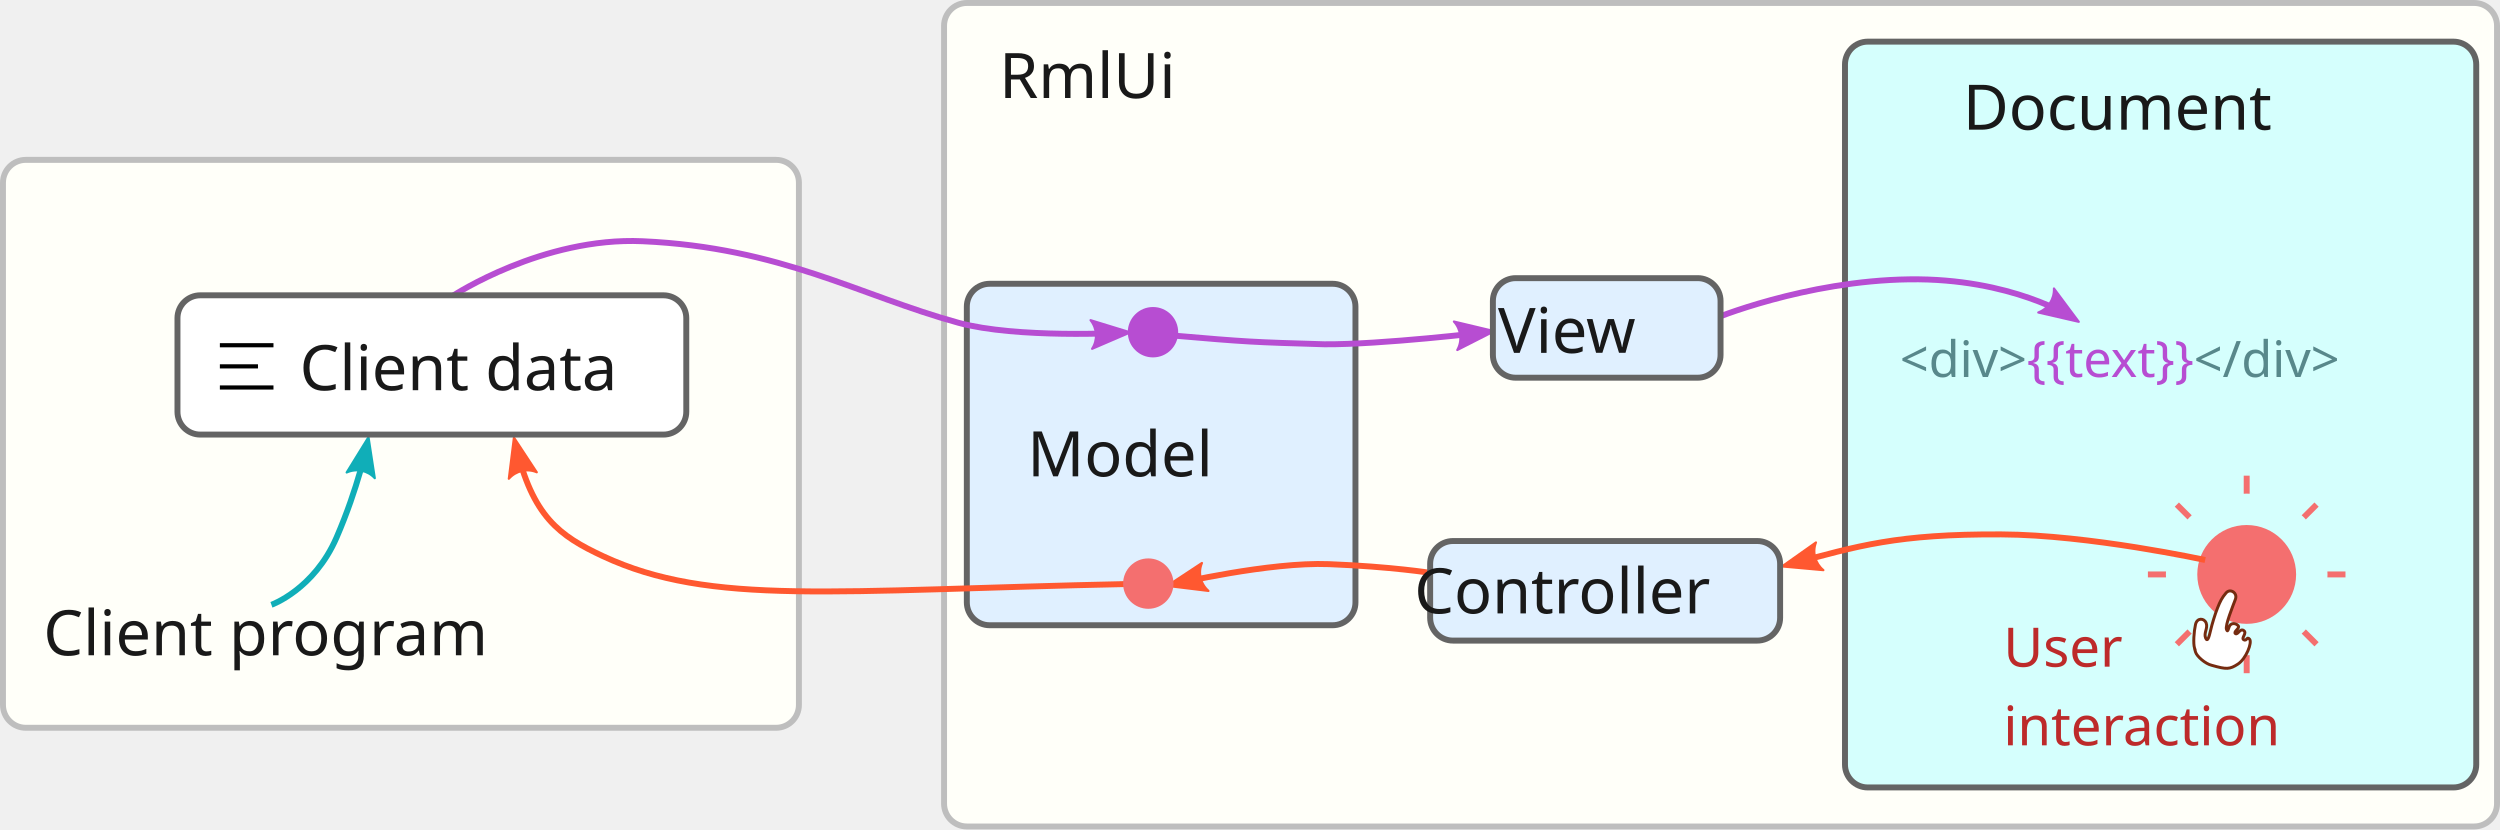
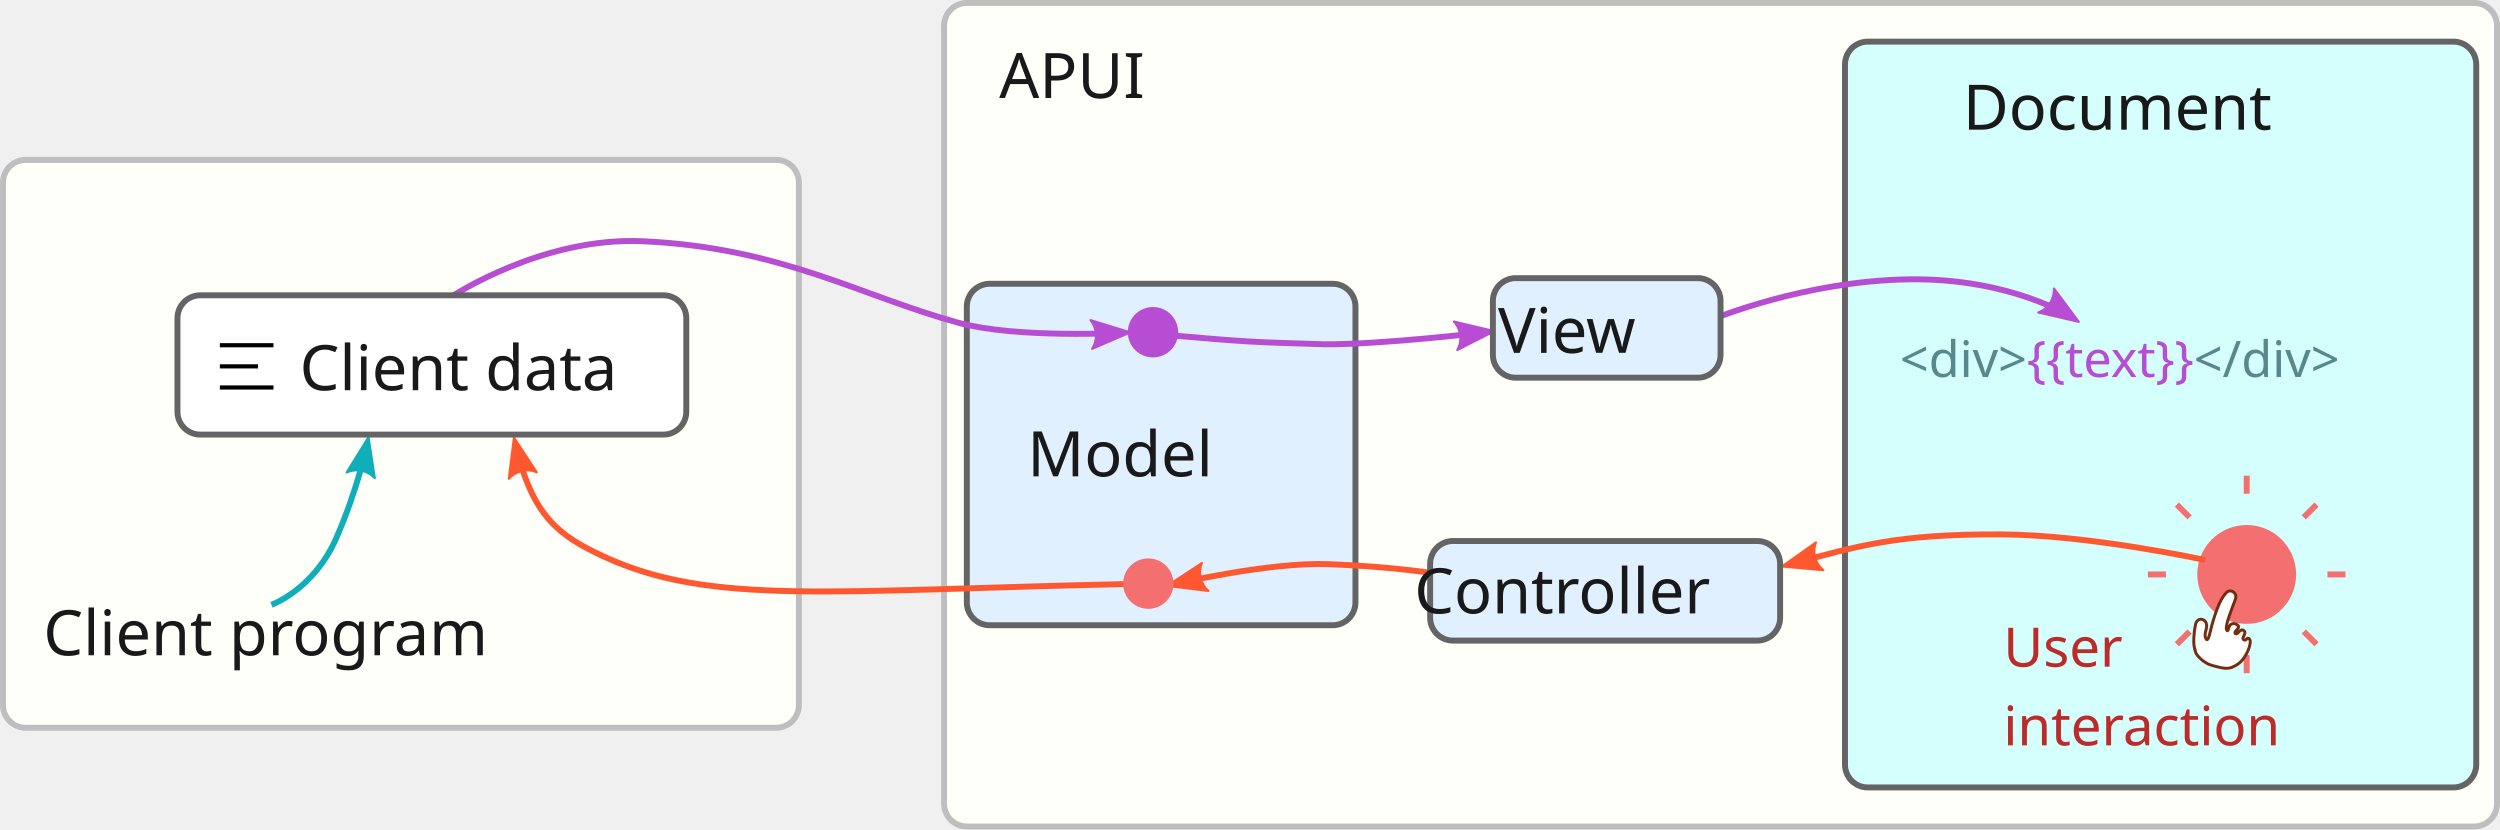
<svg xmlns="http://www.w3.org/2000/svg" width="420.644mm" height="139.56mm" viewBox="0 0 420.644 139.56" version="1.1" id="svg8">
  <defs id="defs2">
    <marker style="overflow:visible" id="marker4309" refX="0" refY="0" orient="auto">
      <path transform="scale(-0.6)" d="M 8.719,4.034 -2.207,0.016 8.719,-4.002 c -1.745,2.372 -1.735,5.617 -6e-7,8.035 z" style="fill:#10aeb8;fill-opacity:1;fill-rule:evenodd;stroke:#10aeb8;stroke-width:0.625;stroke-linejoin:round;stroke-opacity:1" id="path4307" />
    </marker>
    <marker style="overflow:visible" id="marker3779" refX="0" refY="0" orient="auto">
      <path transform="scale(-0.6)" d="M 8.719,4.034 -2.207,0.016 8.719,-4.002 c -1.745,2.372 -1.735,5.617 -6e-7,8.035 z" style="fill:#b74dd2;fill-opacity:1;fill-rule:evenodd;stroke:#b74dd2;stroke-width:0.625;stroke-linejoin:round;stroke-opacity:1" id="path3777" />
    </marker>
    <marker style="overflow:visible" id="marker3769" refX="0" refY="0" orient="auto">
      <path transform="scale(-0.6)" d="M 8.719,4.034 -2.207,0.016 8.719,-4.002 c -1.745,2.372 -1.735,5.617 -6e-7,8.035 z" style="fill:#b74dd2;fill-opacity:1;fill-rule:evenodd;stroke:#b74dd2;stroke-width:0.625;stroke-linejoin:round;stroke-opacity:1" id="path3767" />
    </marker>
    <marker style="overflow:visible" id="marker3759" refX="0" refY="0" orient="auto">
      <path transform="scale(-0.6)" d="M 8.719,4.034 -2.207,0.016 8.719,-4.002 c -1.745,2.372 -1.735,5.617 -6e-7,8.035 z" style="fill:#b74dd2;fill-opacity:1;fill-rule:evenodd;stroke:#b74dd2;stroke-width:0.625;stroke-linejoin:round;stroke-opacity:1" id="path3757" />
    </marker>
    <marker style="overflow:visible" id="marker3509" refX="0" refY="0" orient="auto">
      <path transform="scale(-0.6)" d="M 8.719,4.034 -2.207,0.016 8.719,-4.002 c -1.745,2.372 -1.735,5.617 -6e-7,8.035 z" style="fill:#ff5830;fill-opacity:1;fill-rule:evenodd;stroke:#ff5830;stroke-width:0.625;stroke-linejoin:round;stroke-opacity:1" id="path3507" />
    </marker>
    <marker style="overflow:visible" id="marker3499" refX="0" refY="0" orient="auto">
      <path transform="scale(-0.6)" d="M 8.719,4.034 -2.207,0.016 8.719,-4.002 c -1.745,2.372 -1.735,5.617 -6e-7,8.035 z" style="fill:#ff5830;fill-opacity:1;fill-rule:evenodd;stroke:#ff5830;stroke-width:0.625;stroke-linejoin:round;stroke-opacity:1" id="path3497" />
    </marker>
    <marker style="overflow:visible" id="marker3489" refX="0" refY="0" orient="auto">
      <path transform="scale(-0.6)" d="M 8.719,4.034 -2.207,0.016 8.719,-4.002 c -1.745,2.372 -1.735,5.617 -6e-7,8.035 z" style="fill:#ff5830;fill-opacity:1;fill-rule:evenodd;stroke:#ff5830;stroke-width:0.625;stroke-linejoin:round;stroke-opacity:1" id="path3487" />
    </marker>
    <marker style="overflow:visible" id="marker3479" refX="0" refY="0" orient="auto">
      <path transform="scale(-0.6)" d="M 8.719,4.034 -2.207,0.016 8.719,-4.002 c -1.745,2.372 -1.735,5.617 -6e-7,8.035 z" style="fill:#ff5830;fill-opacity:1;fill-rule:evenodd;stroke:#ff5830;stroke-width:0.625;stroke-linejoin:round;stroke-opacity:1" id="path3477" />
    </marker>
    <marker style="overflow:visible" id="marker3389" refX="0" refY="0" orient="auto">
      <path transform="matrix(-1.1,0,0,-1.1,-1.1,0)" d="M 8.719,4.034 -2.207,0.016 8.719,-4.002 c -1.745,2.372 -1.735,5.617 -6e-7,8.035 z" style="fill:#ff5830;fill-opacity:1;fill-rule:evenodd;stroke:#ff5830;stroke-width:0.625;stroke-linejoin:round;stroke-opacity:1" id="path3387" />
    </marker>
    <marker style="overflow:visible" id="marker3379" refX="0" refY="0" orient="auto">
      <path transform="matrix(-1.1,0,0,-1.1,-1.1,0)" d="M 8.719,4.034 -2.207,0.016 8.719,-4.002 c -1.745,2.372 -1.735,5.617 -6e-7,8.035 z" style="fill:#ff5830;fill-opacity:1;fill-rule:evenodd;stroke:#ff5830;stroke-width:0.625;stroke-linejoin:round;stroke-opacity:1" id="path3377" />
    </marker>
    <marker style="overflow:visible" id="marker3369" refX="0" refY="0" orient="auto">
      <path transform="matrix(-1.1,0,0,-1.1,-1.1,0)" d="M 8.719,4.034 -2.207,0.016 8.719,-4.002 c -1.745,2.372 -1.735,5.617 -6e-7,8.035 z" style="fill:#ff5830;fill-opacity:1;fill-rule:evenodd;stroke:#ff5830;stroke-width:0.625;stroke-linejoin:round;stroke-opacity:1" id="path3367" />
    </marker>
    <marker style="overflow:visible" id="marker3359" refX="0" refY="0" orient="auto">
      <path transform="matrix(-1.1,0,0,-1.1,-1.1,0)" d="M 8.719,4.034 -2.207,0.016 8.719,-4.002 c -1.745,2.372 -1.735,5.617 -6e-7,8.035 z" style="fill:#ff5830;fill-opacity:1;fill-rule:evenodd;stroke:#ff5830;stroke-width:0.625;stroke-linejoin:round;stroke-opacity:1" id="path3357" />
    </marker>
    <marker style="overflow:visible" id="marker3293" refX="0" refY="0" orient="auto">
      <path transform="matrix(-0.8,0,0,-0.8,-10,0)" style="fill:#ff5830;fill-opacity:1;fill-rule:evenodd;stroke:#ff5830;stroke-width:1pt;stroke-opacity:1" d="M 0,0 5,-5 -12.5,0 5,5 Z" id="path3291" />
    </marker>
    <marker style="overflow:visible" id="marker3283" refX="0" refY="0" orient="auto">
      <path transform="matrix(-0.8,0,0,-0.8,-10,0)" style="fill:#ff5830;fill-opacity:1;fill-rule:evenodd;stroke:#ff5830;stroke-width:1pt;stroke-opacity:1" d="M 0,0 5,-5 -12.5,0 5,5 Z" id="path3281" />
    </marker>
    <marker style="overflow:visible" id="marker3273" refX="0" refY="0" orient="auto">
      <path transform="matrix(-0.8,0,0,-0.8,-10,0)" style="fill:#ff5830;fill-opacity:1;fill-rule:evenodd;stroke:#ff5830;stroke-width:1pt;stroke-opacity:1" d="M 0,0 5,-5 -12.5,0 5,5 Z" id="path3271" />
    </marker>
    <marker style="overflow:visible" id="marker3263" refX="0" refY="0" orient="auto">
      <path transform="matrix(-0.8,0,0,-0.8,-10,0)" style="fill:#ff5830;fill-opacity:1;fill-rule:evenodd;stroke:#ff5830;stroke-width:1pt;stroke-opacity:1" d="M 0,0 5,-5 -12.5,0 5,5 Z" id="path3261" />
    </marker>
    <marker style="overflow:visible" id="marker3779-8" refX="0" refY="0" orient="auto">
      <path transform="scale(-0.6)" d="M 8.719,4.034 -2.207,0.016 8.719,-4.002 c -1.745,2.372 -1.735,5.617 -6e-7,8.035 z" style="fill:#b74dd2;fill-opacity:1;fill-rule:evenodd;stroke:#b74dd2;stroke-width:0.625;stroke-linejoin:round;stroke-opacity:1" id="path3777-9" />
    </marker>
  </defs>
  <g id="layer1" transform="translate(118.3084,-55.4169)">
    <rect style="font-variation-settings:normal;opacity:1;vector-effect:none;fill:#fffff9;fill-opacity:1;stroke:#bebebe;stroke-width:1;stroke-linecap:round;stroke-linejoin:miter;stroke-miterlimit:4;stroke-dasharray:none;stroke-dashoffset:0;stroke-opacity:1;stop-color:#000000;stop-opacity:1" id="rect2740-0-5" width="133.922" height="95.555" x="-117.808" y="82.316" rx="3.842" ry="3.842" />
    <rect style="opacity:1;vector-effect:none;fill:#fffff9;fill-opacity:1;stroke:#bebebe;stroke-width:1;stroke-linecap:round;stroke-linejoin:miter;stroke-miterlimit:4;stroke-dasharray:none;stroke-dashoffset:0;stroke-opacity:1" id="rect2740-0" width="261.298" height="138.56" x="40.537" y="55.917" rx="3.842" ry="3.842" />
    <rect style="opacity:1;vector-effect:none;fill:#e0f0ff;fill-opacity:1;stroke:#646464;stroke-width:1;stroke-linecap:round;stroke-linejoin:miter;stroke-miterlimit:4;stroke-dasharray:none;stroke-dashoffset:0;stroke-opacity:1" id="rect2740" width="65.39" height="57.452" x="44.367" y="103.166" rx="3.842" ry="3.842" />
    <rect style="opacity:1;vector-effect:none;fill:#d5fffd;fill-opacity:1;stroke:#646464;stroke-width:1;stroke-linecap:round;stroke-linejoin:miter;stroke-miterlimit:4;stroke-dasharray:none;stroke-dashoffset:0;stroke-opacity:1" id="rect2742" width="106.211" height="125.488" x="192.125" y="62.423" rx="3.842" ry="3.842" />
    <text xml:space="preserve" style="font-style:normal;font-weight:normal;font-size:10.583px;line-height:1.25;font-family:sans-serif;text-align:center;letter-spacing:0px;word-spacing:0px;text-anchor:middle;fill:#191919;fill-opacity:1;stroke:none;stroke-width:0.265" x="77.028" y="135.569" id="text2756">
      <tspan id="tspan2754" x="77.028" y="135.569" style="text-align:center;text-anchor:middle;fill:#191919;fill-opacity:1;stroke-width:0.265">Model</tspan>
    </text>
    <text xml:space="preserve" style="font-style:normal;font-weight:normal;font-size:10.583px;line-height:1.25;font-family:sans-serif;letter-spacing:0px;word-spacing:0px;fill:#191919;fill-opacity:1;stroke:none;stroke-width:0.265" x="-111.007" y="165.676" id="text2764">
      <tspan id="tspan2762" x="-111.007" y="165.676" style="fill:#191919;fill-opacity:1;stroke-width:0.265">Client program</tspan>
    </text>
    <text xml:space="preserve" style="font-style:normal;font-weight:normal;font-size:10.583px;line-height:1.25;font-family:sans-serif;letter-spacing:0px;word-spacing:0px;fill:#191919;fill-opacity:1;stroke:none;stroke-width:0.265" x="49.807" y="71.912" id="text2791">
-       <tspan id="tspan2789" x="49.807" y="71.912" style="fill:#191919;fill-opacity:1;stroke-width:0.265">RmlUi</tspan>
+       <tspan id="tspan2789" x="49.807" y="71.912" style="fill:#191919;fill-opacity:1;stroke-width:0.265">APUI</tspan>
    </text>
    <text xml:space="preserve" style="font-style:normal;font-weight:normal;font-size:10.583px;line-height:1.25;font-family:sans-serif;text-align:center;letter-spacing:0px;word-spacing:0px;text-anchor:middle;fill:#58888b;fill-opacity:1;stroke:none;stroke-width:0.265;stroke-miterlimit:4;stroke-dasharray:none" x="245.231" y="118.854" id="text2810">
      <tspan id="tspan2808" x="245.231" y="118.854" style="font-style:normal;font-variant:normal;font-weight:normal;font-stretch:normal;font-size:8.467px;font-family:sans-serif;-inkscape-font-specification:'sans-serif, Normal';font-variant-ligatures:normal;font-variant-caps:normal;font-variant-numeric:normal;font-variant-east-asian:normal;text-align:center;text-anchor:middle;fill:#58888b;fill-opacity:1;stroke-width:0.265;stroke-miterlimit:4;stroke-dasharray:none">&lt;div&gt;<tspan style="text-align:center;text-anchor:middle;fill:#b74dd2;fill-opacity:1" id="tspan4138">{{text}}</tspan>&lt;/div&gt;</tspan>
    </text>
    <text xml:space="preserve" style="font-style:normal;font-weight:normal;font-size:10.583px;line-height:1.25;font-family:sans-serif;text-align:center;letter-spacing:0px;word-spacing:0px;text-anchor:middle;fill:#191919;fill-opacity:1;stroke:none;stroke-width:0.265" x="244.822" y="77.241" id="text2814">
      <tspan id="tspan2812" x="244.822" y="77.241" style="text-align:center;text-anchor:middle;fill:#191919;fill-opacity:1;stroke-width:0.265">Document</tspan>
    </text>
    <text xml:space="preserve" style="font-style:normal;font-weight:normal;font-size:10.583px;line-height:1.25;font-family:sans-serif;letter-spacing:0px;word-spacing:0px;direction:ltr;fill:#bd2a2a;fill-opacity:1;stroke:none;stroke-width:0.265" x="218.773" y="167.595" id="text2818">
      <tspan id="tspan2816" x="218.773" y="167.595" style="font-style:normal;font-variant:normal;font-weight:normal;font-stretch:normal;font-size:9.172px;font-family:sans-serif;-inkscape-font-specification:'sans-serif, Normal';font-variant-ligatures:normal;font-variant-caps:normal;font-variant-numeric:normal;font-variant-east-asian:normal;direction:ltr;fill:#bd2a2a;fill-opacity:1;stroke-width:0.265">User</tspan>
      <tspan x="218.773" y="180.824" style="font-style:normal;font-variant:normal;font-weight:normal;font-stretch:normal;font-size:9.172px;font-family:sans-serif;-inkscape-font-specification:'sans-serif, Normal';font-variant-ligatures:normal;font-variant-caps:normal;font-variant-numeric:normal;font-variant-east-asian:normal;direction:ltr;fill:#bd2a2a;fill-opacity:1;stroke-width:0.265" id="tspan2820">interaction</tspan>
    </text>
    <circle style="opacity:1;vector-effect:none;fill:#f46f6f;fill-opacity:1;stroke:none;stroke-width:0.265;stroke-linecap:round;stroke-linejoin:miter;stroke-miterlimit:4;stroke-dasharray:none;stroke-dashoffset:0;stroke-opacity:1" id="path2822" cx="259.715" cy="152.07" r="8.315" />
    <g id="g2942" transform="translate(90.40702,-107.6708)">
      <path style="color:#000000;font-style:normal;font-variant:normal;font-weight:normal;font-stretch:normal;font-size:medium;line-height:normal;font-family:sans-serif;font-variant-ligatures:normal;font-variant-position:normal;font-variant-caps:normal;font-variant-numeric:normal;font-variant-alternates:normal;font-variant-east-asian:normal;font-feature-settings:normal;font-variation-settings:normal;text-indent:0;text-align:start;text-decoration:none;text-decoration-line:none;text-decoration-style:solid;text-decoration-color:#000000;letter-spacing:normal;word-spacing:normal;text-transform:none;writing-mode:lr-tb;direction:ltr;text-orientation:mixed;dominant-baseline:auto;baseline-shift:baseline;text-anchor:start;white-space:normal;shape-padding:0;shape-margin:0;inline-size:0;clip-rule:nonzero;display:inline;overflow:visible;visibility:visible;opacity:1;isolation:auto;mix-blend-mode:normal;color-interpolation:sRGB;color-interpolation-filters:linearRGB;solid-color:#000000;solid-opacity:1;vector-effect:none;fill:#f46f6f;fill-opacity:1;fill-rule:nonzero;stroke:none;stroke-width:2;stroke-linecap:butt;stroke-linejoin:miter;stroke-miterlimit:4;stroke-dasharray:none;stroke-dashoffset:0;stroke-opacity:1;color-rendering:auto;image-rendering:auto;shape-rendering:auto;text-rendering:auto;enable-background:accumulate;stop-color:#000000;stop-opacity:1" d="m 168.807,273.316 v 3.045 h 1 v -3.045 a 6.048,6.048 0 0 1 -0.499,0.021 6.048,6.048 0 0 1 -0.5,-0.021 z" id="path2932" />
      <path style="color:#000000;font-style:normal;font-variant:normal;font-weight:normal;font-stretch:normal;font-size:medium;line-height:normal;font-family:sans-serif;font-variant-ligatures:normal;font-variant-position:normal;font-variant-caps:normal;font-variant-numeric:normal;font-variant-alternates:normal;font-variant-east-asian:normal;font-feature-settings:normal;font-variation-settings:normal;text-indent:0;text-align:start;text-decoration:none;text-decoration-line:none;text-decoration-style:solid;text-decoration-color:#000000;letter-spacing:normal;word-spacing:normal;text-transform:none;writing-mode:lr-tb;direction:ltr;text-orientation:mixed;dominant-baseline:auto;baseline-shift:baseline;text-anchor:start;white-space:normal;shape-padding:0;shape-margin:0;inline-size:0;clip-rule:nonzero;display:inline;overflow:visible;visibility:visible;opacity:1;isolation:auto;mix-blend-mode:normal;color-interpolation:sRGB;color-interpolation-filters:linearRGB;solid-color:#000000;solid-opacity:1;vector-effect:none;fill:#f46f6f;fill-opacity:1;fill-rule:nonzero;stroke:none;stroke-width:2;stroke-linecap:butt;stroke-linejoin:miter;stroke-miterlimit:4;stroke-dasharray:none;stroke-dashoffset:0;stroke-opacity:1;color-rendering:auto;image-rendering:auto;shape-rendering:auto;text-rendering:auto;enable-background:accumulate;stop-color:#000000;stop-opacity:1" d="m 159.354,268.986 -2.153,2.153 0.707,0.707 2.153,-2.153 a 6.048,6.048 0 0 1 -0.707,-0.707 z" id="path2930" />
      <path style="color:#000000;font-style:normal;font-variant:normal;font-weight:normal;font-stretch:normal;font-size:medium;line-height:normal;font-family:sans-serif;font-variant-ligatures:normal;font-variant-position:normal;font-variant-caps:normal;font-variant-numeric:normal;font-variant-alternates:normal;font-variant-east-asian:normal;font-feature-settings:normal;font-variation-settings:normal;text-indent:0;text-align:start;text-decoration:none;text-decoration-line:none;text-decoration-style:solid;text-decoration-color:#000000;letter-spacing:normal;word-spacing:normal;text-transform:none;writing-mode:lr-tb;direction:ltr;text-orientation:mixed;dominant-baseline:auto;baseline-shift:baseline;text-anchor:start;white-space:normal;shape-padding:0;shape-margin:0;inline-size:0;clip-rule:nonzero;display:inline;overflow:visible;visibility:visible;opacity:1;isolation:auto;mix-blend-mode:normal;color-interpolation:sRGB;color-interpolation-filters:linearRGB;solid-color:#000000;solid-opacity:1;vector-effect:none;fill:#f46f6f;fill-opacity:1;fill-rule:nonzero;stroke:none;stroke-width:2;stroke-linecap:butt;stroke-linejoin:miter;stroke-miterlimit:4;stroke-dasharray:none;stroke-dashoffset:0;stroke-opacity:1;color-rendering:auto;image-rendering:auto;shape-rendering:auto;text-rendering:auto;enable-background:accumulate;stop-color:#000000;stop-opacity:1" d="m 179.261,268.986 a 6.048,6.048 0 0 1 -0.707,0.707 l 2.153,2.153 0.707,-0.707 z" id="path2928" />
      <path style="color:#000000;font-style:normal;font-variant:normal;font-weight:normal;font-stretch:normal;font-size:medium;line-height:normal;font-family:sans-serif;font-variant-ligatures:normal;font-variant-position:normal;font-variant-caps:normal;font-variant-numeric:normal;font-variant-alternates:normal;font-variant-east-asian:normal;font-feature-settings:normal;font-variation-settings:normal;text-indent:0;text-align:start;text-decoration:none;text-decoration-line:none;text-decoration-style:solid;text-decoration-color:#000000;letter-spacing:normal;word-spacing:normal;text-transform:none;writing-mode:lr-tb;direction:ltr;text-orientation:mixed;dominant-baseline:auto;baseline-shift:baseline;text-anchor:start;white-space:normal;shape-padding:0;shape-margin:0;inline-size:0;clip-rule:nonzero;display:inline;overflow:visible;visibility:visible;opacity:1;isolation:auto;mix-blend-mode:normal;color-interpolation:sRGB;color-interpolation-filters:linearRGB;solid-color:#000000;solid-opacity:1;vector-effect:none;fill:#f46f6f;fill-opacity:1;fill-rule:nonzero;stroke:none;stroke-width:2;stroke-linecap:butt;stroke-linejoin:miter;stroke-miterlimit:4;stroke-dasharray:none;stroke-dashoffset:0;stroke-opacity:1;color-rendering:auto;image-rendering:auto;shape-rendering:auto;text-rendering:auto;enable-background:accumulate;stop-color:#000000;stop-opacity:1" d="m 182.884,259.241 a 6.048,6.048 0 0 1 0.021,0.5 6.048,6.048 0 0 1 -0.021,0.5 h 3.045 v -1 z" id="path2926" />
      <path style="color:#000000;font-style:normal;font-variant:normal;font-weight:normal;font-stretch:normal;font-size:medium;line-height:normal;font-family:sans-serif;font-variant-ligatures:normal;font-variant-position:normal;font-variant-caps:normal;font-variant-numeric:normal;font-variant-alternates:normal;font-variant-east-asian:normal;font-feature-settings:normal;font-variation-settings:normal;text-indent:0;text-align:start;text-decoration:none;text-decoration-line:none;text-decoration-style:solid;text-decoration-color:#000000;letter-spacing:normal;word-spacing:normal;text-transform:none;writing-mode:lr-tb;direction:ltr;text-orientation:mixed;dominant-baseline:auto;baseline-shift:baseline;text-anchor:start;white-space:normal;shape-padding:0;shape-margin:0;inline-size:0;clip-rule:nonzero;display:inline;overflow:visible;visibility:visible;opacity:1;isolation:auto;mix-blend-mode:normal;color-interpolation:sRGB;color-interpolation-filters:linearRGB;solid-color:#000000;solid-opacity:1;vector-effect:none;fill:#f46f6f;fill-opacity:1;fill-rule:nonzero;stroke:none;stroke-width:2;stroke-linecap:butt;stroke-linejoin:miter;stroke-miterlimit:4;stroke-dasharray:none;stroke-dashoffset:0;stroke-opacity:1;color-rendering:auto;image-rendering:auto;shape-rendering:auto;text-rendering:auto;enable-background:accumulate;stop-color:#000000;stop-opacity:1" d="m 152.686,259.241 v 1 h 3.045 a 6.048,6.048 0 0 1 -0.021,-0.5 6.048,6.048 0 0 1 0.021,-0.5 z" id="path2924" />
      <path style="color:#000000;font-style:normal;font-variant:normal;font-weight:normal;font-stretch:normal;font-size:medium;line-height:normal;font-family:sans-serif;font-variant-ligatures:normal;font-variant-position:normal;font-variant-caps:normal;font-variant-numeric:normal;font-variant-alternates:normal;font-variant-east-asian:normal;font-feature-settings:normal;font-variation-settings:normal;text-indent:0;text-align:start;text-decoration:none;text-decoration-line:none;text-decoration-style:solid;text-decoration-color:#000000;letter-spacing:normal;word-spacing:normal;text-transform:none;writing-mode:lr-tb;direction:ltr;text-orientation:mixed;dominant-baseline:auto;baseline-shift:baseline;text-anchor:start;white-space:normal;shape-padding:0;shape-margin:0;inline-size:0;clip-rule:nonzero;display:inline;overflow:visible;visibility:visible;opacity:1;isolation:auto;mix-blend-mode:normal;color-interpolation:sRGB;color-interpolation-filters:linearRGB;solid-color:#000000;solid-opacity:1;vector-effect:none;fill:#f46f6f;fill-opacity:1;fill-rule:nonzero;stroke:none;stroke-width:2;stroke-linecap:butt;stroke-linejoin:miter;stroke-miterlimit:4;stroke-dasharray:none;stroke-dashoffset:0;stroke-opacity:1;color-rendering:auto;image-rendering:auto;shape-rendering:auto;text-rendering:auto;enable-background:accumulate;stop-color:#000000;stop-opacity:1" d="m 180.707,247.634 -2.153,2.153 a 6.048,6.048 0 0 1 0.707,0.707 l 2.153,-2.153 z" id="path2922" />
      <path style="color:#000000;font-style:normal;font-variant:normal;font-weight:normal;font-stretch:normal;font-size:medium;line-height:normal;font-family:sans-serif;font-variant-ligatures:normal;font-variant-position:normal;font-variant-caps:normal;font-variant-numeric:normal;font-variant-alternates:normal;font-variant-east-asian:normal;font-feature-settings:normal;font-variation-settings:normal;text-indent:0;text-align:start;text-decoration:none;text-decoration-line:none;text-decoration-style:solid;text-decoration-color:#000000;letter-spacing:normal;word-spacing:normal;text-transform:none;writing-mode:lr-tb;direction:ltr;text-orientation:mixed;dominant-baseline:auto;baseline-shift:baseline;text-anchor:start;white-space:normal;shape-padding:0;shape-margin:0;inline-size:0;clip-rule:nonzero;display:inline;overflow:visible;visibility:visible;opacity:1;isolation:auto;mix-blend-mode:normal;color-interpolation:sRGB;color-interpolation-filters:linearRGB;solid-color:#000000;solid-opacity:1;vector-effect:none;fill:#f46f6f;fill-opacity:1;fill-rule:nonzero;stroke:none;stroke-width:2;stroke-linecap:butt;stroke-linejoin:miter;stroke-miterlimit:4;stroke-dasharray:none;stroke-dashoffset:0;stroke-opacity:1;color-rendering:auto;image-rendering:auto;shape-rendering:auto;text-rendering:auto;enable-background:accumulate;stop-color:#000000;stop-opacity:1" d="m 157.908,247.634 -0.707,0.707 2.153,2.153 a 6.048,6.048 0 0 1 0.707,-0.707 z" id="path2920" />
      <path style="color:#000000;font-style:normal;font-variant:normal;font-weight:normal;font-stretch:normal;font-size:medium;line-height:normal;font-family:sans-serif;font-variant-ligatures:normal;font-variant-position:normal;font-variant-caps:normal;font-variant-numeric:normal;font-variant-alternates:normal;font-variant-east-asian:normal;font-feature-settings:normal;font-variation-settings:normal;text-indent:0;text-align:start;text-decoration:none;text-decoration-line:none;text-decoration-style:solid;text-decoration-color:#000000;letter-spacing:normal;word-spacing:normal;text-transform:none;writing-mode:lr-tb;direction:ltr;text-orientation:mixed;dominant-baseline:auto;baseline-shift:baseline;text-anchor:start;white-space:normal;shape-padding:0;shape-margin:0;inline-size:0;clip-rule:nonzero;display:inline;overflow:visible;visibility:visible;opacity:1;isolation:auto;mix-blend-mode:normal;color-interpolation:sRGB;color-interpolation-filters:linearRGB;solid-color:#000000;solid-opacity:1;vector-effect:none;fill:#f46f6f;fill-opacity:1;fill-rule:nonzero;stroke:none;stroke-width:2;stroke-linecap:butt;stroke-linejoin:miter;stroke-miterlimit:4;stroke-dasharray:none;stroke-dashoffset:0;stroke-opacity:1;color-rendering:auto;image-rendering:auto;shape-rendering:auto;text-rendering:auto;enable-background:accumulate;stop-color:#000000;stop-opacity:1" d="m 168.807,243.12 v 3.045 a 6.048,6.048 0 0 1 0.5,-0.021 6.048,6.048 0 0 1 0.499,0.021 v -3.045 z" id="path2913" />
    </g>
    <path id="path2832" style="fill:#ffffff;fill-opacity:1;stroke:#752b10;stroke-width:0.5;stroke-linecap:butt;stroke-linejoin:miter;stroke-miterlimit:4;stroke-dasharray:none;stroke-opacity:1" d="m 250.941,164.479 c -0.248,-0.77 -0.106,-2.824 0.164,-3.999 0.27,-1.175 1.479,-1.082 1.795,-0.221 0.317,0.86 -0.436,1.666 -0.106,2.486 0.329,0.821 0.599,-0.198 0.846,-1.264 0.247,-1.066 0.724,-2.653 1.17,-3.775 0.446,-1.121 0.737,-1.711 1.435,-2.528 0.698,-0.817 1.963,-0.005 1.577,1.052 -0.385,1.057 -1.784,4.433 -1.503,5.111 0.281,0.678 0.285,-0.444 0.659,-0.792 0.374,-0.348 0.991,-0.234 1.319,0.172 0.328,0.406 -0.879,0.99 -0.485,1.299 0.393,0.309 0.778,-0.958 1.403,-0.511 0.625,0.447 -0.505,1.268 0.015,1.559 0.52,0.291 0.488,-0.651 0.967,-0.107 0.479,0.545 -0.569,3.29 -1.956,4.191 -1.387,0.901 -1.89,0.925 -4.39,0.213 -1.069,-0.23 -2.535,-1.511 -2.744,-2.237 -0.21,-0.725 -0.145,-0.538 -0.165,-0.648 -0.02,-0.11 0.248,0.77 0,0 z" />
    <path style="fill:none;stroke:#ff5830;stroke-width:1;stroke-linecap:butt;stroke-linejoin:miter;stroke-miterlimit:4;stroke-dasharray:none;stroke-opacity:1;marker-end:url(#marker3489)" d="m 252.731,149.646 c 0,0 -19.475,-4.246 -34.299,-4.314 -17.624,-0.081 -24.054,1.926 -35.625,5.035" id="path2970" />
    <path style="fill:none;stroke:#ff5830;stroke-width:1;stroke-linecap:butt;stroke-linejoin:miter;stroke-miterlimit:4;stroke-dasharray:none;stroke-opacity:1;marker-end:url(#marker3499)" d="m 122.474,151.824 c 0,0 -6.605,-1.066 -17.17,-1.485 -9.992,-0.396 -25.925,3.341 -25.925,3.341" id="path2972" />
    <path style="fill:none;stroke:#ff5830;stroke-width:1;stroke-linecap:butt;stroke-linejoin:miter;stroke-miterlimit:4;stroke-dasharray:none;stroke-opacity:1;marker-end:url(#marker3509)" d="m 71.495,153.68 c -49.637,1.037 -70.215,3.761 -88.333,-4.677 -7.366,-3.431 -11.89,-6.685 -14.684,-18.676" id="path2974" />
    <circle style="opacity:1;vector-effect:none;fill:#f46f6f;fill-opacity:1;stroke:none;stroke-width:0.265;stroke-linecap:round;stroke-linejoin:miter;stroke-miterlimit:4;stroke-dasharray:none;stroke-dashoffset:0;stroke-opacity:1" id="path2822-6" cx="74.902" cy="153.613" r="4.24" />
    <path style="fill:none;stroke:#b74dd2;stroke-width:1;stroke-linecap:butt;stroke-linejoin:miter;stroke-miterlimit:4;stroke-dasharray:none;stroke-opacity:1;marker-end:url(#marker3779)" d="m -42.022,105.134 c 0,0 15.049,-9.882 31.817,-9.128 23.319,1.049 36.634,9.197 53.165,13.721 9.734,2.664 27.582,1.697 27.582,1.697" id="path3751" />
    <path style="fill:none;stroke:#b74dd2;stroke-width:1;stroke-linecap:butt;stroke-linejoin:miter;stroke-miterlimit:4;stroke-dasharray:none;stroke-opacity:1;marker-end:url(#marker3769)" d="m 79.186,111.881 c 12.295,1.063 13.321,1.111 25.366,1.464 9.517,0.07 27.251,-2.041 27.251,-2.041" id="path3753" />
    <path style="fill:none;stroke:#b74dd2;stroke-width:1;stroke-linecap:butt;stroke-linejoin:miter;stroke-miterlimit:4;stroke-dasharray:none;stroke-opacity:1;marker-end:url(#marker3759)" d="m 169.845,109.143 c 0,0 15.51,-6.489 33.096,-6.725 17.201,-0.231 27.403,6.426 27.403,6.426" id="path3755" />
    <circle style="opacity:1;vector-effect:none;fill:#b74dd2;fill-opacity:1;stroke:none;stroke-width:0.265;stroke-linecap:round;stroke-linejoin:miter;stroke-miterlimit:4;stroke-dasharray:none;stroke-dashoffset:0;stroke-opacity:1" id="path2822-6-2" cx="75.69" cy="111.314" r="4.24" />
    <text xml:space="preserve" style="font-style:normal;font-weight:normal;font-size:10.583px;line-height:1.25;font-family:sans-serif;letter-spacing:0px;word-spacing:0px;fill:#000000;fill-opacity:1;stroke:none;stroke-width:0.265" x="339.423" y="198.06" id="text4164">
      <tspan id="tspan4162" x="339.423" y="198.06" style="stroke-width:0.265" />
    </text>
    <path style="font-variation-settings:normal;opacity:1;vector-effect:none;fill:none;fill-opacity:1;stroke:#10aeb8;stroke-width:1;stroke-linecap:butt;stroke-linejoin:miter;stroke-miterlimit:4;stroke-dasharray:none;stroke-dashoffset:0;stroke-opacity:1;marker-end:url(#marker4309);stop-color:#000000;stop-opacity:1" d="m -72.639,157.179 c 0,0 7.158,-2.558 10.957,-11.319 3.671,-8.468 5.12,-15.593 5.12,-15.593" id="path4183" />
    <rect style="opacity:1;vector-effect:none;fill:#ffffff;fill-opacity:1;stroke:#646464;stroke-width:1;stroke-linecap:round;stroke-linejoin:miter;stroke-miterlimit:4;stroke-dasharray:none;stroke-dashoffset:0;stroke-opacity:1" id="rect2740-5" width="85.612" height="23.435" x="-88.448" y="105.105" rx="3.842" ry="3.842" />
    <text xml:space="preserve" style="font-style:normal;font-weight:normal;font-size:10.583px;line-height:1.25;font-family:sans-serif;letter-spacing:0px;word-spacing:0px;fill:#191919;fill-opacity:1;stroke:none;stroke-width:0.265" x="-67.886" y="121.073" id="text2760">
      <tspan id="tspan2758" x="-67.886" y="121.073" style="fill:#191919;fill-opacity:1;stroke-width:0.265">Client data</tspan>
    </text>
    <g id="g1101" transform="translate(-1.058333)">
      <path style="fill:none;stroke:#000000;stroke-width:0.7;stroke-linecap:butt;stroke-linejoin:miter;stroke-miterlimit:4;stroke-dasharray:none;stroke-opacity:1" d="m -80.256,113.506 h 9.02" id="path1027" />
      <path style="fill:none;stroke:#000000;stroke-width:0.7;stroke-linecap:butt;stroke-linejoin:miter;stroke-miterlimit:4;stroke-dasharray:none;stroke-opacity:1" d="m -80.256,117.06 h 6.414" id="path1027-2" />
      <path style="fill:none;stroke:#000000;stroke-width:0.7;stroke-linecap:butt;stroke-linejoin:miter;stroke-miterlimit:4;stroke-dasharray:none;stroke-opacity:1" d="m -80.256,120.615 h 9.02" id="path1027-9" />
    </g>
    <rect style="opacity:1;vector-effect:none;fill:#e0f0ff;fill-opacity:1;stroke:#646464;stroke-width:1;stroke-linecap:round;stroke-linejoin:miter;stroke-miterlimit:4;stroke-dasharray:none;stroke-dashoffset:0;stroke-opacity:1" id="rect2740-5-1" width="38.305" height="16.753" x="132.882" y="102.216" rx="3.842" ry="3.842" />
    <text xml:space="preserve" style="font-style:normal;font-weight:normal;font-size:10.583px;line-height:1.25;font-family:sans-serif;text-align:center;letter-spacing:0px;word-spacing:0px;text-anchor:middle;fill:#191919;fill-opacity:1;stroke:none;stroke-width:0.265" x="152.19" y="114.792" id="text2748">
      <tspan id="tspan2746" x="152.19" y="114.792" style="text-align:center;text-anchor:middle;fill:#191919;fill-opacity:1;stroke-width:0.265">View</tspan>
    </text>
    <rect style="opacity:1;vector-effect:none;fill:#e0f0ff;fill-opacity:1;stroke:#646464;stroke-width:1;stroke-linecap:round;stroke-linejoin:miter;stroke-miterlimit:4;stroke-dasharray:none;stroke-dashoffset:0;stroke-opacity:1" id="rect2740-5-1-0" width="58.885" height="16.753" x="122.325" y="146.449" rx="3.842" ry="3.842" />
    <text xml:space="preserve" style="font-style:normal;font-weight:normal;font-size:10.583px;line-height:1.25;font-family:sans-serif;text-align:center;letter-spacing:0px;word-spacing:0px;text-anchor:middle;fill:#191919;fill-opacity:1;stroke:none;stroke-width:0.265" x="151.45" y="158.624" id="text2752">
      <tspan id="tspan2750" x="151.45" y="158.624" style="text-align:center;text-anchor:middle;fill:#191919;fill-opacity:1;stroke-width:0.265">Controller</tspan>
    </text>
  </g>
</svg>
